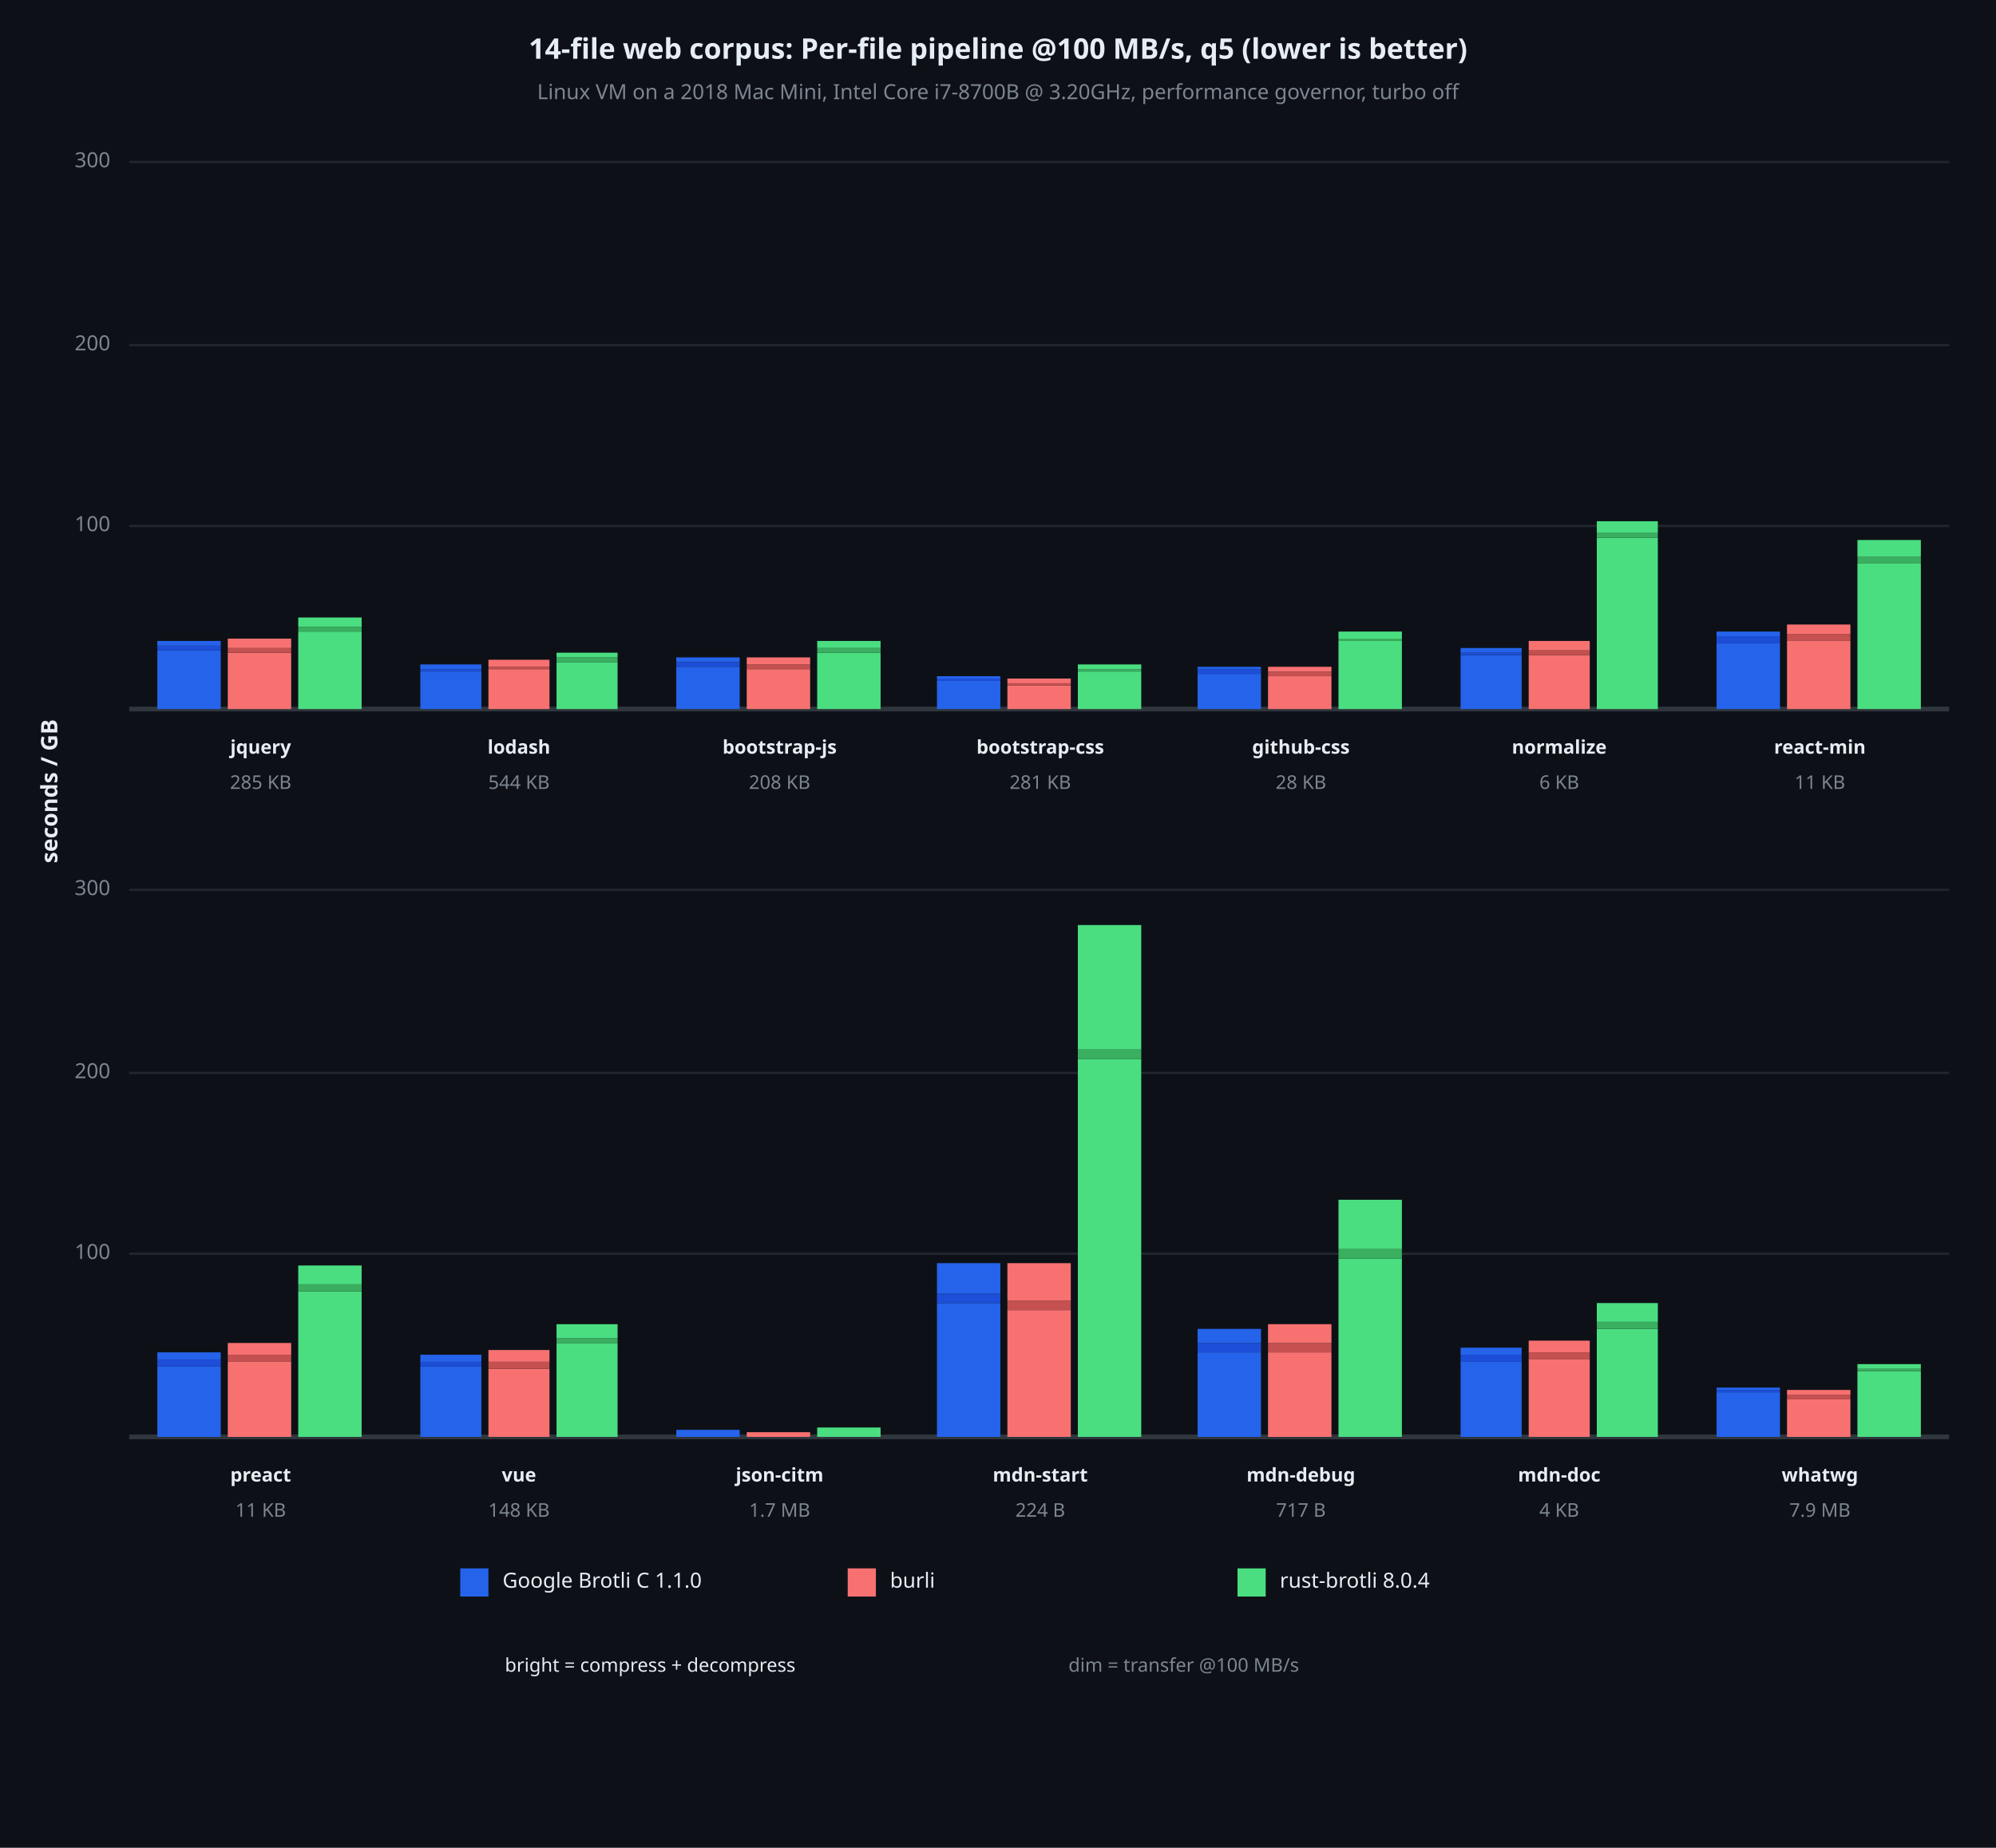
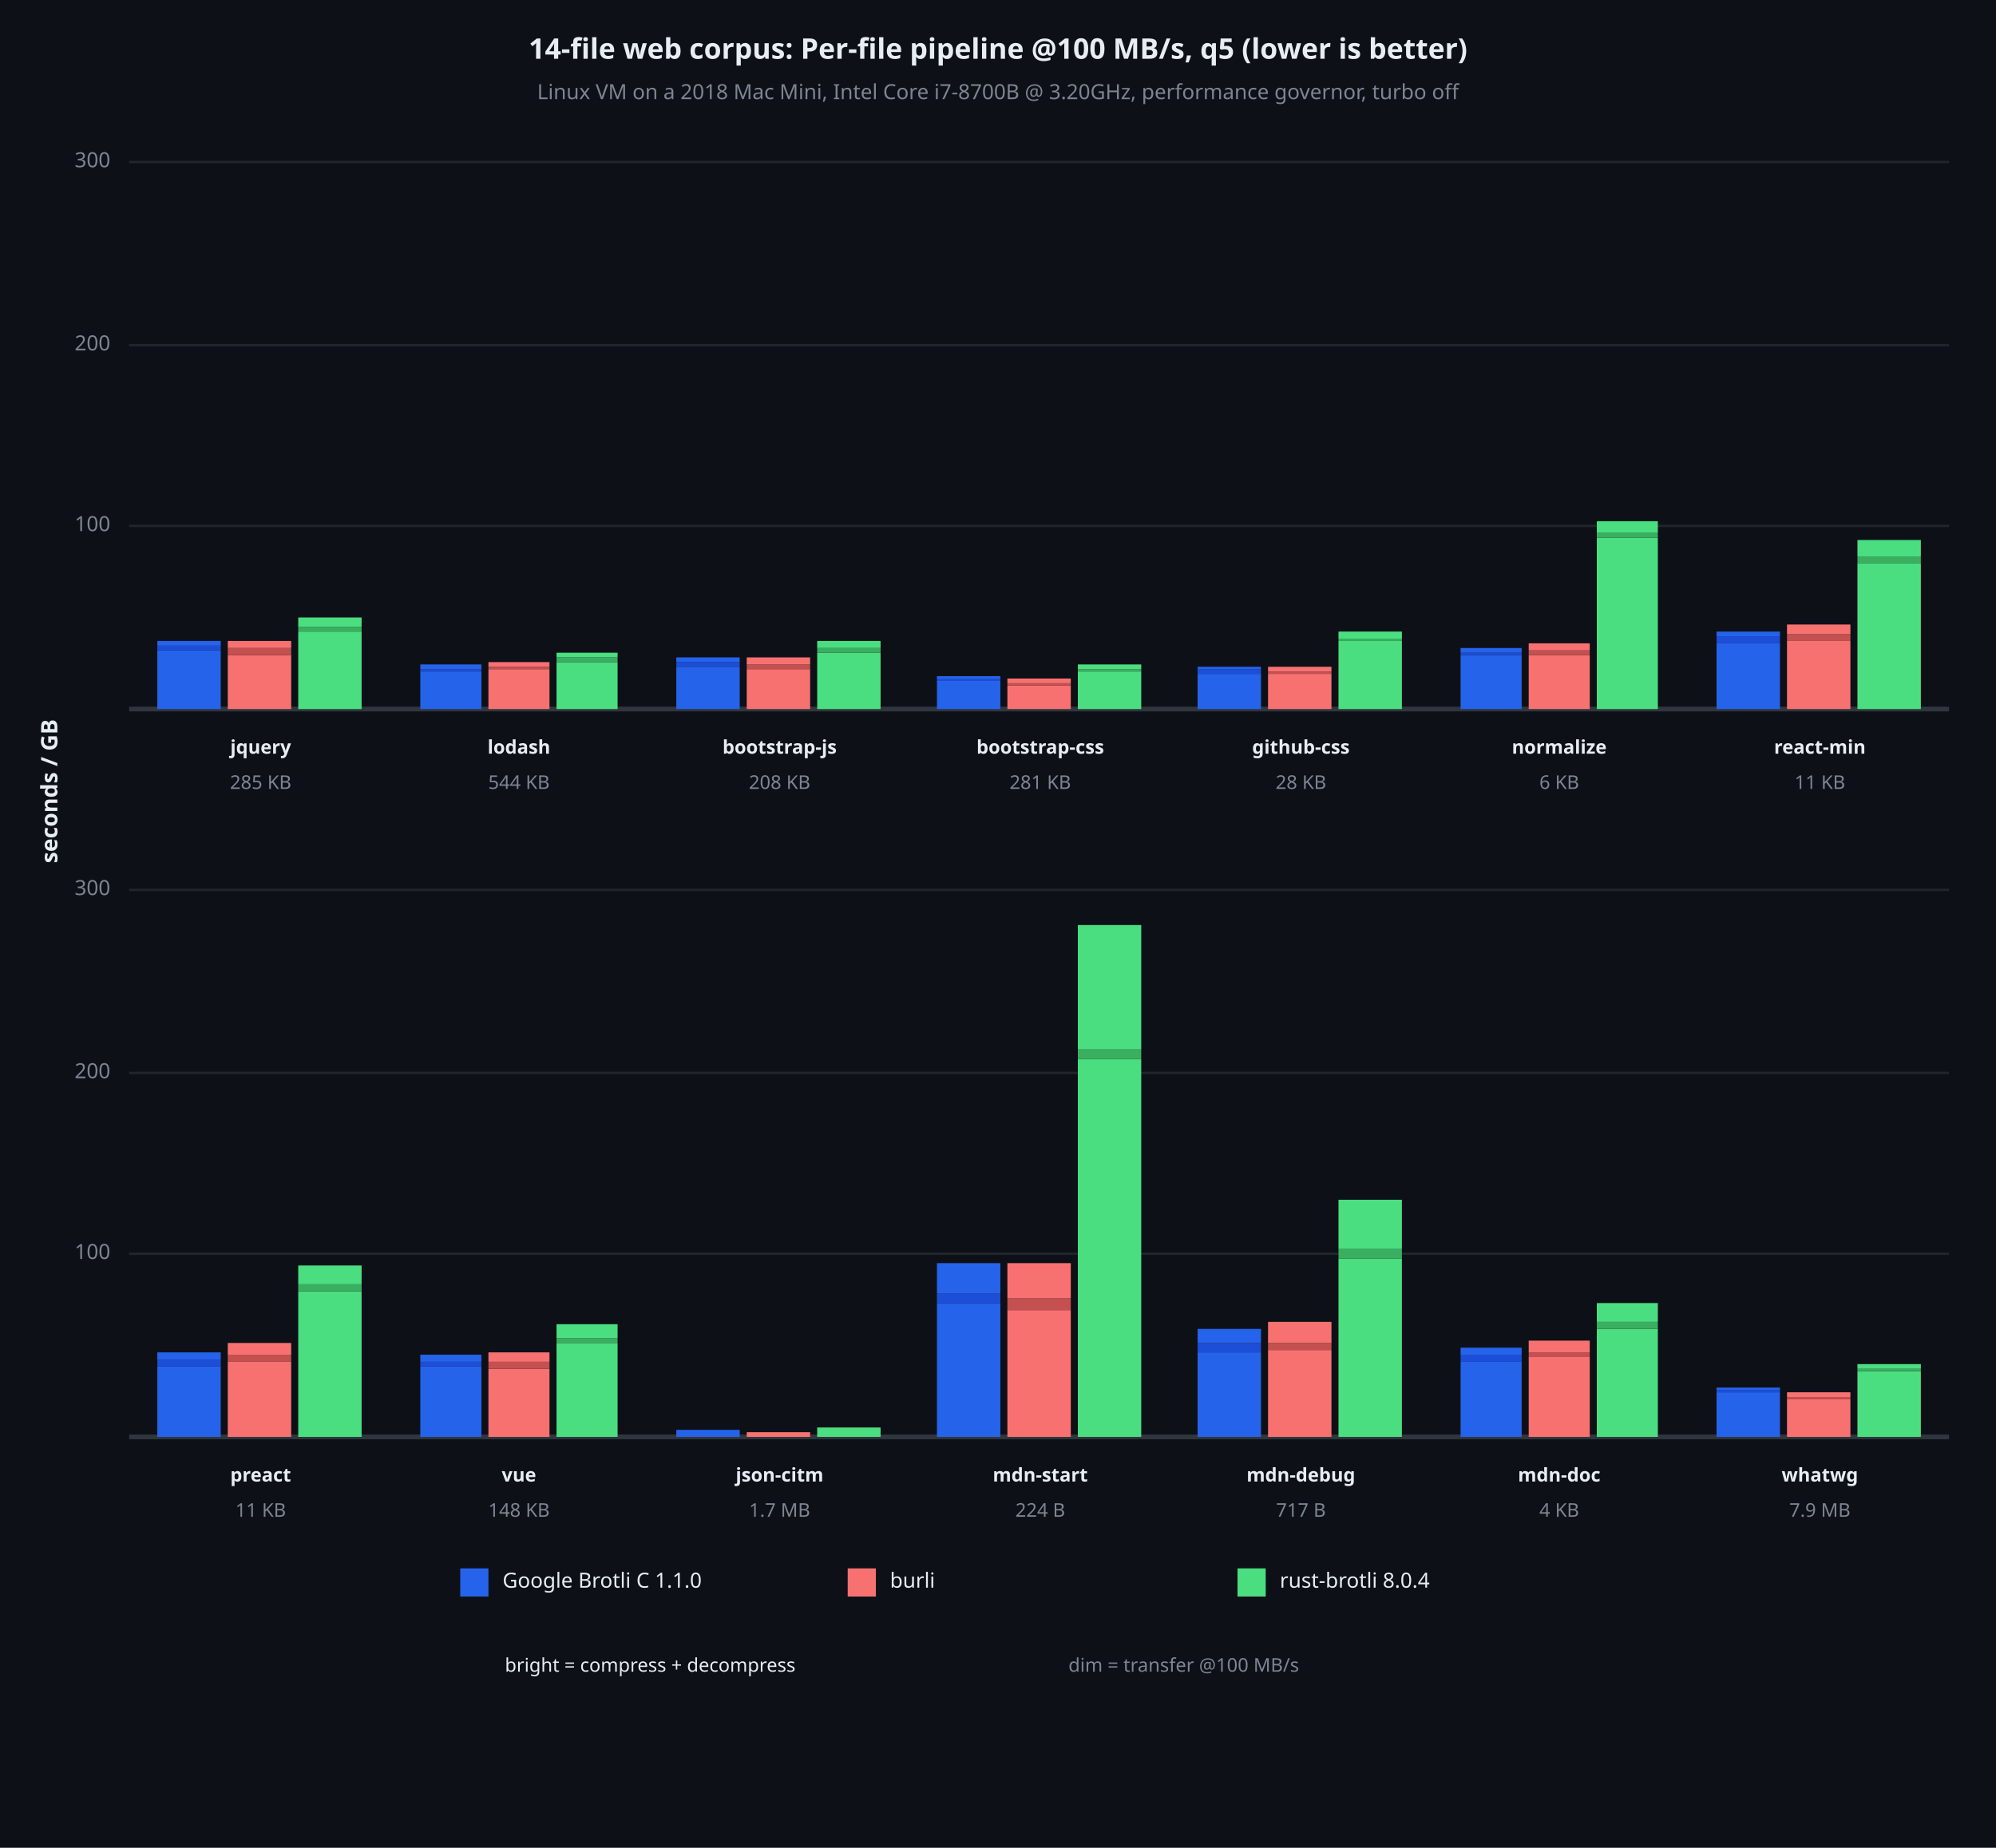
<svg xmlns="http://www.w3.org/2000/svg" viewBox="0 0 850 787" font-family="system-ui, -apple-system, sans-serif">
  <rect x="0" y="0" width="850" height="787" opacity="1" fill="#0D1117" stroke="none" />
  <text x="425" y="22" dy="0.5ex" text-anchor="middle" font-family="sans-serif" font-size="12.097" opacity="1" fill="#E6EDF3" font-weight="bold">
14-file web corpus: Per-file pipeline @100 MB/s, q5 (lower is better)
</text>
  <text x="425" y="40" dy="0.5ex" text-anchor="middle" font-family="sans-serif" font-size="8.871" opacity="1" fill="#7D8590">
Linux VM on a 2018 Mac Mini, Intel Core i7-8700B @ 3.20GHz, performance governor, turbo off
</text>
  <text x="22" y="337" dy="0.5ex" text-anchor="middle" font-family="sans-serif" font-size="9.677" opacity="1" fill="#E6EDF3" font-weight="bold" transform="rotate(270, 22, 337)">
seconds / GB
</text>
  <polyline fill="none" opacity="1" stroke="#21262D" stroke-width="1" points="55,224 830,224 " />
  <text x="47" y="224" dy="0.5ex" text-anchor="end" font-family="sans-serif" font-size="8.871" opacity="1" fill="#7D8590">
100
</text>
  <polyline fill="none" opacity="1" stroke="#21262D" stroke-width="1" points="55,147 830,147 " />
  <text x="47" y="147" dy="0.5ex" text-anchor="end" font-family="sans-serif" font-size="8.871" opacity="1" fill="#7D8590">
200
</text>
  <polyline fill="none" opacity="1" stroke="#21262D" stroke-width="1" points="55,69 830,69 " />
  <text x="47" y="69" dy="0.5ex" text-anchor="end" font-family="sans-serif" font-size="8.871" opacity="1" fill="#7D8590">
300
</text>
  <polyline fill="none" opacity="1" stroke="#30363D" stroke-width="2" points="55,302 830,302 " />
  <rect x="67" y="277" width="27" height="25" opacity="1" fill="#2563EB" stroke="none" />
  <rect x="67" y="275" width="27" height="2" opacity="1" fill="#1D4ED8" stroke="none" />
  <rect x="67" y="273" width="27" height="2" opacity="1" fill="#2563EB" stroke="none" />
-   <rect x="97" y="278" width="27" height="24" opacity="1" fill="#F87171" stroke="none" />
-   <rect x="97" y="276" width="27" height="2" opacity="1" fill="#C45050" stroke="none" />
-   <rect x="97" y="272" width="27" height="4" opacity="1" fill="#F87171" stroke="none" />
+   <rect x="97" y="279" width="27" height="23" opacity="1" fill="#F87171" stroke="none" />
+   <rect x="97" y="276" width="27" height="3" opacity="1" fill="#C45050" stroke="none" />
+   <rect x="97" y="273" width="27" height="3" opacity="1" fill="#F87171" stroke="none" />
  <rect x="127" y="269" width="27" height="33" opacity="1" fill="#4ADE80" stroke="none" />
  <rect x="127" y="267" width="27" height="2" opacity="1" fill="#3AAF60" stroke="none" />
  <rect x="127" y="263" width="27" height="4" opacity="1" fill="#4ADE80" stroke="none" />
  <text x="111" y="319" dy="0.5ex" text-anchor="middle" font-family="sans-serif" font-size="8.065" opacity="1" fill="#E6EDF3" font-weight="bold">
jquery
</text>
  <text x="111" y="334" dy="0.5ex" text-anchor="middle" font-family="sans-serif" font-size="8.065" opacity="1" fill="#7D8590">
285 KB
</text>
  <rect x="179" y="286" width="26" height="16" opacity="1" fill="#2563EB" stroke="none" />
  <rect x="179" y="285" width="26" height="1" opacity="1" fill="#1D4ED8" stroke="none" />
  <rect x="179" y="283" width="26" height="2" opacity="1" fill="#2563EB" stroke="none" />
  <rect x="208" y="285" width="26" height="17" opacity="1" fill="#F87171" stroke="none" />
  <rect x="208" y="284" width="26" height="1" opacity="1" fill="#C45050" stroke="none" />
-   <rect x="208" y="281" width="26" height="3" opacity="1" fill="#F87171" stroke="none" />
+   <rect x="208" y="282" width="26" height="2" opacity="1" fill="#F87171" stroke="none" />
  <rect x="237" y="282" width="26" height="20" opacity="1" fill="#4ADE80" stroke="none" />
  <rect x="237" y="280" width="26" height="2" opacity="1" fill="#3AAF60" stroke="none" />
  <rect x="237" y="278" width="26" height="2" opacity="1" fill="#4ADE80" stroke="none" />
  <text x="221" y="319" dy="0.5ex" text-anchor="middle" font-family="sans-serif" font-size="8.065" opacity="1" fill="#E6EDF3" font-weight="bold">
lodash
</text>
  <text x="221" y="334" dy="0.5ex" text-anchor="middle" font-family="sans-serif" font-size="8.065" opacity="1" fill="#7D8590">
544 KB
</text>
  <rect x="288" y="284" width="27" height="18" opacity="1" fill="#2563EB" stroke="none" />
  <rect x="288" y="282" width="27" height="2" opacity="1" fill="#1D4ED8" stroke="none" />
  <rect x="288" y="280" width="27" height="2" opacity="1" fill="#2563EB" stroke="none" />
  <rect x="318" y="285" width="27" height="17" opacity="1" fill="#F87171" stroke="none" />
  <rect x="318" y="283" width="27" height="2" opacity="1" fill="#C45050" stroke="none" />
  <rect x="318" y="280" width="27" height="3" opacity="1" fill="#F87171" stroke="none" />
  <rect x="348" y="278" width="27" height="24" opacity="1" fill="#4ADE80" stroke="none" />
  <rect x="348" y="276" width="27" height="2" opacity="1" fill="#3AAF60" stroke="none" />
  <rect x="348" y="273" width="27" height="3" opacity="1" fill="#4ADE80" stroke="none" />
  <text x="332" y="319" dy="0.5ex" text-anchor="middle" font-family="sans-serif" font-size="8.065" opacity="1" fill="#E6EDF3" font-weight="bold">
bootstrap-js
</text>
  <text x="332" y="334" dy="0.5ex" text-anchor="middle" font-family="sans-serif" font-size="8.065" opacity="1" fill="#7D8590">
208 KB
</text>
  <rect x="399" y="290" width="27" height="12" opacity="1" fill="#2563EB" stroke="none" />
  <rect x="399" y="289" width="27" height="1" opacity="1" fill="#1D4ED8" stroke="none" />
  <rect x="399" y="288" width="27" height="1" opacity="1" fill="#2563EB" stroke="none" />
  <rect x="429" y="292" width="27" height="10" opacity="1" fill="#F87171" stroke="none" />
  <rect x="429" y="291" width="27" height="1" opacity="1" fill="#C45050" stroke="none" />
  <rect x="429" y="289" width="27" height="2" opacity="1" fill="#F87171" stroke="none" />
  <rect x="459" y="286" width="27" height="16" opacity="1" fill="#4ADE80" stroke="none" />
  <rect x="459" y="285" width="27" height="1" opacity="1" fill="#3AAF60" stroke="none" />
  <rect x="459" y="283" width="27" height="2" opacity="1" fill="#4ADE80" stroke="none" />
  <text x="443" y="319" dy="0.5ex" text-anchor="middle" font-family="sans-serif" font-size="8.065" opacity="1" fill="#E6EDF3" font-weight="bold">
bootstrap-css
</text>
  <text x="443" y="334" dy="0.5ex" text-anchor="middle" font-family="sans-serif" font-size="8.065" opacity="1" fill="#7D8590">
281 KB
</text>
  <rect x="510" y="287" width="27" height="15" opacity="1" fill="#2563EB" stroke="none" />
  <rect x="510" y="285" width="27" height="2" opacity="1" fill="#1D4ED8" stroke="none" />
  <rect x="510" y="284" width="27" height="1" opacity="1" fill="#2563EB" stroke="none" />
-   <rect x="540" y="288" width="27" height="14" opacity="1" fill="#F87171" stroke="none" />
-   <rect x="540" y="286" width="27" height="2" opacity="1" fill="#C45050" stroke="none" />
+   <rect x="540" y="287" width="27" height="15" opacity="1" fill="#F87171" stroke="none" />
+   <rect x="540" y="286" width="27" height="1" opacity="1" fill="#C45050" stroke="none" />
  <rect x="540" y="284" width="27" height="2" opacity="1" fill="#F87171" stroke="none" />
  <rect x="570" y="273" width="27" height="29" opacity="1" fill="#4ADE80" stroke="none" />
  <rect x="570" y="272" width="27" height="1" opacity="1" fill="#3AAF60" stroke="none" />
  <rect x="570" y="269" width="27" height="3" opacity="1" fill="#4ADE80" stroke="none" />
  <text x="554" y="319" dy="0.5ex" text-anchor="middle" font-family="sans-serif" font-size="8.065" opacity="1" fill="#E6EDF3" font-weight="bold">
github-css
</text>
  <text x="554" y="334" dy="0.5ex" text-anchor="middle" font-family="sans-serif" font-size="8.065" opacity="1" fill="#7D8590">
28 KB
</text>
  <rect x="622" y="279" width="26" height="23" opacity="1" fill="#2563EB" stroke="none" />
  <rect x="622" y="278" width="26" height="1" opacity="1" fill="#1D4ED8" stroke="none" />
  <rect x="622" y="276" width="26" height="2" opacity="1" fill="#2563EB" stroke="none" />
  <rect x="651" y="279" width="26" height="23" opacity="1" fill="#F87171" stroke="none" />
  <rect x="651" y="277" width="26" height="2" opacity="1" fill="#C45050" stroke="none" />
-   <rect x="651" y="273" width="26" height="4" opacity="1" fill="#F87171" stroke="none" />
+   <rect x="651" y="274" width="26" height="3" opacity="1" fill="#F87171" stroke="none" />
  <rect x="680" y="229" width="26" height="73" opacity="1" fill="#4ADE80" stroke="none" />
  <rect x="680" y="227" width="26" height="2" opacity="1" fill="#3AAF60" stroke="none" />
  <rect x="680" y="222" width="26" height="5" opacity="1" fill="#4ADE80" stroke="none" />
  <text x="664" y="319" dy="0.5ex" text-anchor="middle" font-family="sans-serif" font-size="8.065" opacity="1" fill="#E6EDF3" font-weight="bold">
normalize
</text>
  <text x="664" y="334" dy="0.5ex" text-anchor="middle" font-family="sans-serif" font-size="8.065" opacity="1" fill="#7D8590">
6 KB
</text>
  <rect x="731" y="274" width="27" height="28" opacity="1" fill="#2563EB" stroke="none" />
  <rect x="731" y="271" width="27" height="3" opacity="1" fill="#1D4ED8" stroke="none" />
  <rect x="731" y="269" width="27" height="2" opacity="1" fill="#2563EB" stroke="none" />
  <rect x="761" y="273" width="27" height="29" opacity="1" fill="#F87171" stroke="none" />
  <rect x="761" y="270" width="27" height="3" opacity="1" fill="#C45050" stroke="none" />
  <rect x="761" y="266" width="27" height="4" opacity="1" fill="#F87171" stroke="none" />
  <rect x="791" y="240" width="27" height="62" opacity="1" fill="#4ADE80" stroke="none" />
  <rect x="791" y="237" width="27" height="3" opacity="1" fill="#3AAF60" stroke="none" />
  <rect x="791" y="230" width="27" height="7" opacity="1" fill="#4ADE80" stroke="none" />
  <text x="775" y="319" dy="0.5ex" text-anchor="middle" font-family="sans-serif" font-size="8.065" opacity="1" fill="#E6EDF3" font-weight="bold">
react-min
</text>
  <text x="775" y="334" dy="0.5ex" text-anchor="middle" font-family="sans-serif" font-size="8.065" opacity="1" fill="#7D8590">
11 KB
</text>
  <polyline fill="none" opacity="1" stroke="#21262D" stroke-width="1" points="55,534 830,534 " />
  <text x="47" y="534" dy="0.5ex" text-anchor="end" font-family="sans-serif" font-size="8.871" opacity="1" fill="#7D8590">
100
</text>
  <polyline fill="none" opacity="1" stroke="#21262D" stroke-width="1" points="55,457 830,457 " />
  <text x="47" y="457" dy="0.5ex" text-anchor="end" font-family="sans-serif" font-size="8.871" opacity="1" fill="#7D8590">
200
</text>
  <polyline fill="none" opacity="1" stroke="#21262D" stroke-width="1" points="55,379 830,379 " />
  <text x="47" y="379" dy="0.5ex" text-anchor="end" font-family="sans-serif" font-size="8.871" opacity="1" fill="#7D8590">
300
</text>
  <polyline fill="none" opacity="1" stroke="#30363D" stroke-width="2" points="55,612 830,612 " />
  <rect x="67" y="582" width="27" height="30" opacity="1" fill="#2563EB" stroke="none" />
  <rect x="67" y="579" width="27" height="3" opacity="1" fill="#1D4ED8" stroke="none" />
  <rect x="67" y="576" width="27" height="3" opacity="1" fill="#2563EB" stroke="none" />
  <rect x="97" y="580" width="27" height="32" opacity="1" fill="#F87171" stroke="none" />
  <rect x="97" y="577" width="27" height="3" opacity="1" fill="#C45050" stroke="none" />
  <rect x="97" y="572" width="27" height="5" opacity="1" fill="#F87171" stroke="none" />
  <rect x="127" y="550" width="27" height="62" opacity="1" fill="#4ADE80" stroke="none" />
  <rect x="127" y="547" width="27" height="3" opacity="1" fill="#3AAF60" stroke="none" />
  <rect x="127" y="539" width="27" height="8" opacity="1" fill="#4ADE80" stroke="none" />
  <text x="111" y="629" dy="0.5ex" text-anchor="middle" font-family="sans-serif" font-size="8.065" opacity="1" fill="#E6EDF3" font-weight="bold">
preact
</text>
  <text x="111" y="644" dy="0.5ex" text-anchor="middle" font-family="sans-serif" font-size="8.065" opacity="1" fill="#7D8590">
11 KB
</text>
  <rect x="179" y="582" width="26" height="30" opacity="1" fill="#2563EB" stroke="none" />
  <rect x="179" y="580" width="26" height="2" opacity="1" fill="#1D4ED8" stroke="none" />
  <rect x="179" y="577" width="26" height="3" opacity="1" fill="#2563EB" stroke="none" />
  <rect x="208" y="583" width="26" height="29" opacity="1" fill="#F87171" stroke="none" />
  <rect x="208" y="580" width="26" height="3" opacity="1" fill="#C45050" stroke="none" />
-   <rect x="208" y="575" width="26" height="5" opacity="1" fill="#F87171" stroke="none" />
+   <rect x="208" y="576" width="26" height="4" opacity="1" fill="#F87171" stroke="none" />
  <rect x="237" y="572" width="26" height="40" opacity="1" fill="#4ADE80" stroke="none" />
  <rect x="237" y="570" width="26" height="2" opacity="1" fill="#3AAF60" stroke="none" />
  <rect x="237" y="564" width="26" height="6" opacity="1" fill="#4ADE80" stroke="none" />
  <text x="221" y="629" dy="0.5ex" text-anchor="middle" font-family="sans-serif" font-size="8.065" opacity="1" fill="#E6EDF3" font-weight="bold">
vue
</text>
  <text x="221" y="644" dy="0.5ex" text-anchor="middle" font-family="sans-serif" font-size="8.065" opacity="1" fill="#7D8590">
148 KB
</text>
  <rect x="288" y="609" width="27" height="3" opacity="1" fill="#2563EB" stroke="none" />
  <rect x="288" y="609" width="27" height="0" opacity="1" fill="#1D4ED8" stroke="none" />
  <rect x="288" y="609" width="27" height="0" opacity="1" fill="#2563EB" stroke="none" />
  <rect x="318" y="610" width="27" height="2" opacity="1" fill="#F87171" stroke="none" />
  <rect x="318" y="610" width="27" height="0" opacity="1" fill="#C45050" stroke="none" />
  <rect x="318" y="610" width="27" height="0" opacity="1" fill="#F87171" stroke="none" />
  <rect x="348" y="608" width="27" height="4" opacity="1" fill="#4ADE80" stroke="none" />
  <rect x="348" y="608" width="27" height="0" opacity="1" fill="#3AAF60" stroke="none" />
  <rect x="348" y="608" width="27" height="0" opacity="1" fill="#4ADE80" stroke="none" />
  <text x="332" y="629" dy="0.5ex" text-anchor="middle" font-family="sans-serif" font-size="8.065" opacity="1" fill="#E6EDF3" font-weight="bold">
json-citm
</text>
  <text x="332" y="644" dy="0.5ex" text-anchor="middle" font-family="sans-serif" font-size="8.065" opacity="1" fill="#7D8590">
1.7 MB
</text>
  <rect x="399" y="555" width="27" height="57" opacity="1" fill="#2563EB" stroke="none" />
  <rect x="399" y="551" width="27" height="4" opacity="1" fill="#1D4ED8" stroke="none" />
  <rect x="399" y="538" width="27" height="13" opacity="1" fill="#2563EB" stroke="none" />
  <rect x="429" y="558" width="27" height="54" opacity="1" fill="#F87171" stroke="none" />
-   <rect x="429" y="554" width="27" height="4" opacity="1" fill="#C45050" stroke="none" />
-   <rect x="429" y="538" width="27" height="16" opacity="1" fill="#F87171" stroke="none" />
+   <rect x="429" y="553" width="27" height="5" opacity="1" fill="#C45050" stroke="none" />
+   <rect x="429" y="538" width="27" height="15" opacity="1" fill="#F87171" stroke="none" />
  <rect x="459" y="451" width="27" height="161" opacity="1" fill="#4ADE80" stroke="none" />
  <rect x="459" y="447" width="27" height="4" opacity="1" fill="#3AAF60" stroke="none" />
  <rect x="459" y="394" width="27" height="53" opacity="1" fill="#4ADE80" stroke="none" />
  <text x="443" y="629" dy="0.5ex" text-anchor="middle" font-family="sans-serif" font-size="8.065" opacity="1" fill="#E6EDF3" font-weight="bold">
mdn-start
</text>
  <text x="443" y="644" dy="0.5ex" text-anchor="middle" font-family="sans-serif" font-size="8.065" opacity="1" fill="#7D8590">
224 B
</text>
  <rect x="510" y="576" width="27" height="36" opacity="1" fill="#2563EB" stroke="none" />
  <rect x="510" y="572" width="27" height="4" opacity="1" fill="#1D4ED8" stroke="none" />
  <rect x="510" y="566" width="27" height="6" opacity="1" fill="#2563EB" stroke="none" />
-   <rect x="540" y="576" width="27" height="36" opacity="1" fill="#F87171" stroke="none" />
-   <rect x="540" y="572" width="27" height="4" opacity="1" fill="#C45050" stroke="none" />
-   <rect x="540" y="564" width="27" height="8" opacity="1" fill="#F87171" stroke="none" />
+   <rect x="540" y="575" width="27" height="37" opacity="1" fill="#F87171" stroke="none" />
+   <rect x="540" y="572" width="27" height="3" opacity="1" fill="#C45050" stroke="none" />
+   <rect x="540" y="563" width="27" height="9" opacity="1" fill="#F87171" stroke="none" />
  <rect x="570" y="536" width="27" height="76" opacity="1" fill="#4ADE80" stroke="none" />
  <rect x="570" y="532" width="27" height="4" opacity="1" fill="#3AAF60" stroke="none" />
  <rect x="570" y="511" width="27" height="21" opacity="1" fill="#4ADE80" stroke="none" />
  <text x="554" y="629" dy="0.5ex" text-anchor="middle" font-family="sans-serif" font-size="8.065" opacity="1" fill="#E6EDF3" font-weight="bold">
mdn-debug
</text>
  <text x="554" y="644" dy="0.5ex" text-anchor="middle" font-family="sans-serif" font-size="8.065" opacity="1" fill="#7D8590">
717 B
</text>
  <rect x="622" y="580" width="26" height="32" opacity="1" fill="#2563EB" stroke="none" />
  <rect x="622" y="577" width="26" height="3" opacity="1" fill="#1D4ED8" stroke="none" />
  <rect x="622" y="574" width="26" height="3" opacity="1" fill="#2563EB" stroke="none" />
-   <rect x="651" y="579" width="26" height="33" opacity="1" fill="#F87171" stroke="none" />
-   <rect x="651" y="576" width="26" height="3" opacity="1" fill="#C45050" stroke="none" />
+   <rect x="651" y="578" width="26" height="34" opacity="1" fill="#F87171" stroke="none" />
+   <rect x="651" y="576" width="26" height="2" opacity="1" fill="#C45050" stroke="none" />
  <rect x="651" y="571" width="26" height="5" opacity="1" fill="#F87171" stroke="none" />
  <rect x="680" y="566" width="26" height="46" opacity="1" fill="#4ADE80" stroke="none" />
  <rect x="680" y="563" width="26" height="3" opacity="1" fill="#3AAF60" stroke="none" />
  <rect x="680" y="555" width="26" height="8" opacity="1" fill="#4ADE80" stroke="none" />
  <text x="664" y="629" dy="0.5ex" text-anchor="middle" font-family="sans-serif" font-size="8.065" opacity="1" fill="#E6EDF3" font-weight="bold">
mdn-doc
</text>
  <text x="664" y="644" dy="0.5ex" text-anchor="middle" font-family="sans-serif" font-size="8.065" opacity="1" fill="#7D8590">
4 KB
</text>
  <rect x="731" y="593" width="27" height="19" opacity="1" fill="#2563EB" stroke="none" />
  <rect x="731" y="592" width="27" height="1" opacity="1" fill="#1D4ED8" stroke="none" />
  <rect x="731" y="591" width="27" height="1" opacity="1" fill="#2563EB" stroke="none" />
  <rect x="761" y="596" width="27" height="16" opacity="1" fill="#F87171" stroke="none" />
-   <rect x="761" y="594" width="27" height="2" opacity="1" fill="#C45050" stroke="none" />
-   <rect x="761" y="592" width="27" height="2" opacity="1" fill="#F87171" stroke="none" />
+   <rect x="761" y="595" width="27" height="1" opacity="1" fill="#C45050" stroke="none" />
+   <rect x="761" y="593" width="27" height="2" opacity="1" fill="#F87171" stroke="none" />
  <rect x="791" y="584" width="27" height="28" opacity="1" fill="#4ADE80" stroke="none" />
  <rect x="791" y="583" width="27" height="1" opacity="1" fill="#3AAF60" stroke="none" />
  <rect x="791" y="581" width="27" height="2" opacity="1" fill="#4ADE80" stroke="none" />
  <text x="775" y="629" dy="0.5ex" text-anchor="middle" font-family="sans-serif" font-size="8.065" opacity="1" fill="#E6EDF3" font-weight="bold">
whatwg
</text>
  <text x="775" y="644" dy="0.5ex" text-anchor="middle" font-family="sans-serif" font-size="8.065" opacity="1" fill="#7D8590">
7.9 MB
</text>
  <rect x="196" y="668" width="12" height="12" opacity="1" fill="#2563EB" stroke="none" />
  <text x="214" y="674" dy="0.5ex" text-anchor="start" font-family="sans-serif" font-size="8.871" opacity="1" fill="#E6EDF3">
Google Brotli C 1.1.0
</text>
  <rect x="361" y="668" width="12" height="12" opacity="1" fill="#F87171" stroke="none" />
  <text x="379" y="674" dy="0.5ex" text-anchor="start" font-family="sans-serif" font-size="8.871" opacity="1" fill="#E6EDF3">
burli
</text>
  <rect x="527" y="668" width="12" height="12" opacity="1" fill="#4ADE80" stroke="none" />
  <text x="545" y="674" dy="0.5ex" text-anchor="start" font-family="sans-serif" font-size="8.871" opacity="1" fill="#E6EDF3">
rust-brotli 8.0.4
</text>
  <text x="215" y="710" dy="0.5ex" text-anchor="start" font-family="sans-serif" font-size="8.065" opacity="1" fill="#E6EDF3">
bright = compress + decompress
</text>
  <text x="455" y="710" dy="0.5ex" text-anchor="start" font-family="sans-serif" font-size="8.065" opacity="1" fill="#7D8590">
dim = transfer @100 MB/s
</text>
</svg>
